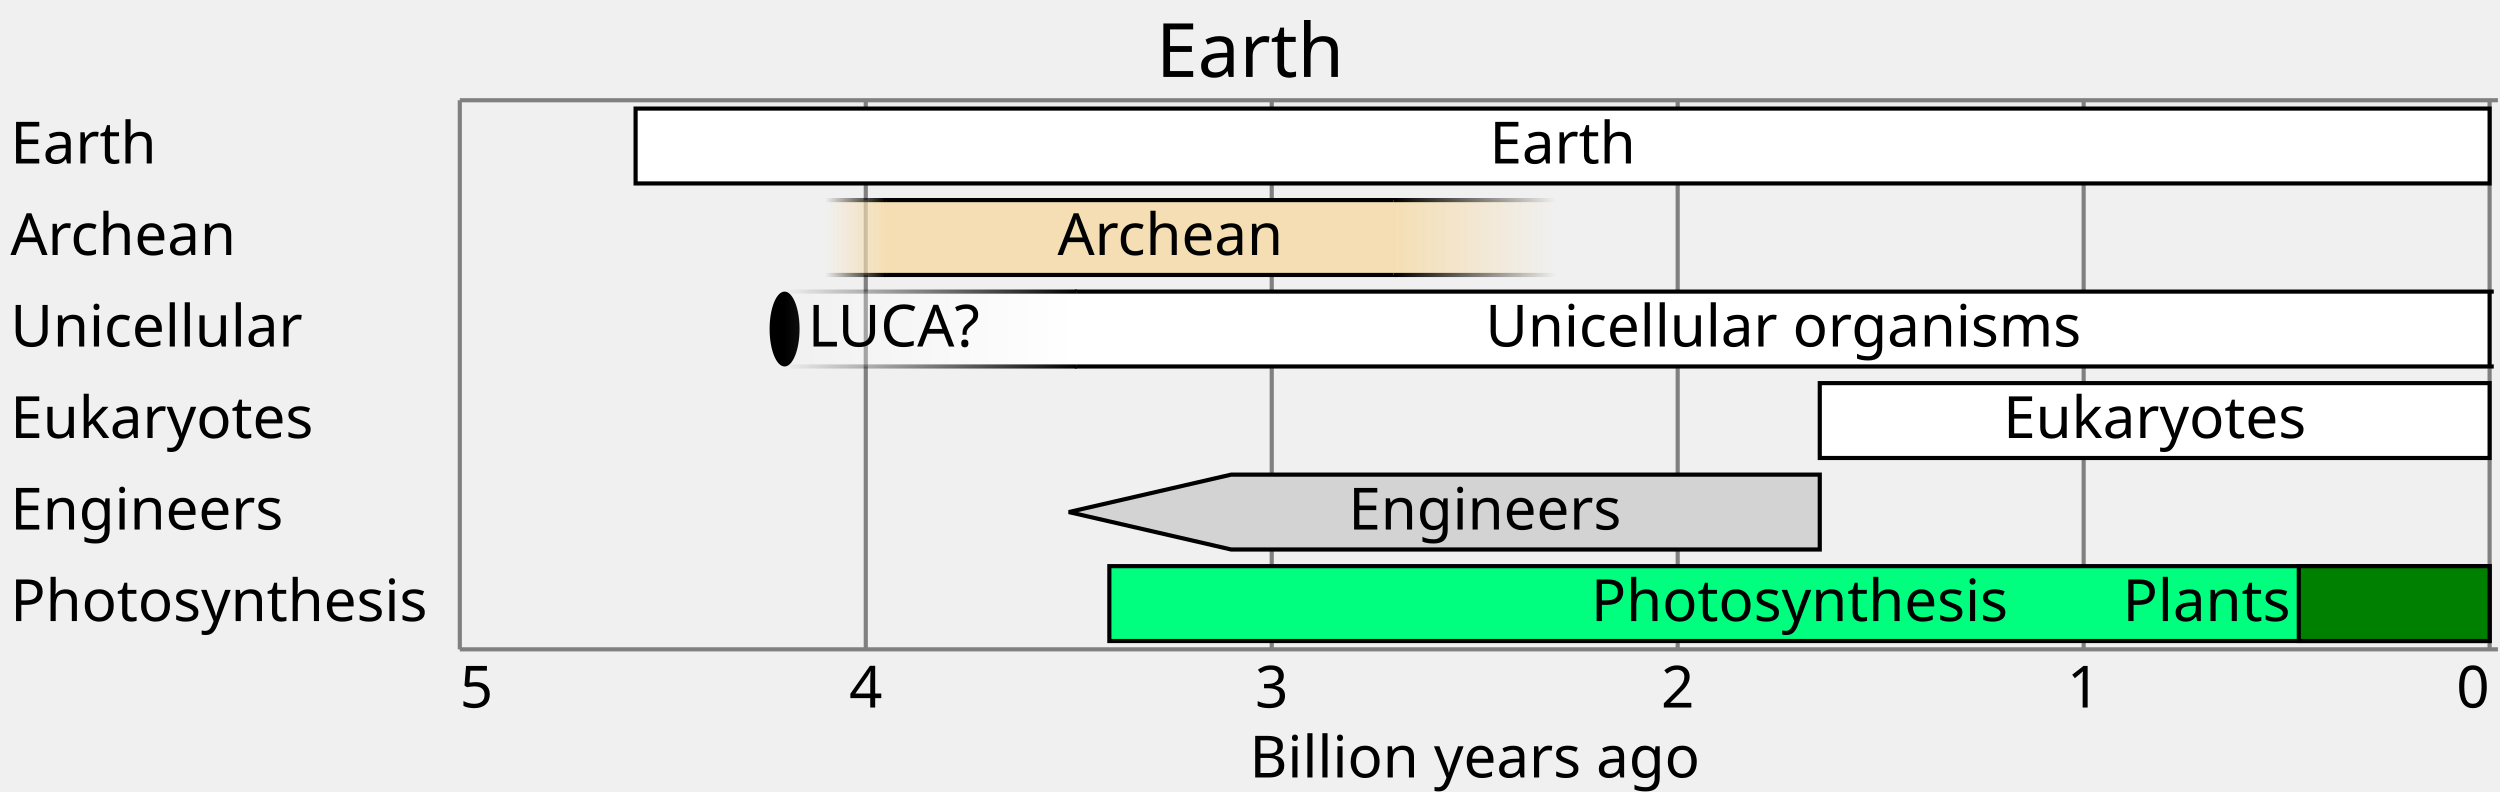
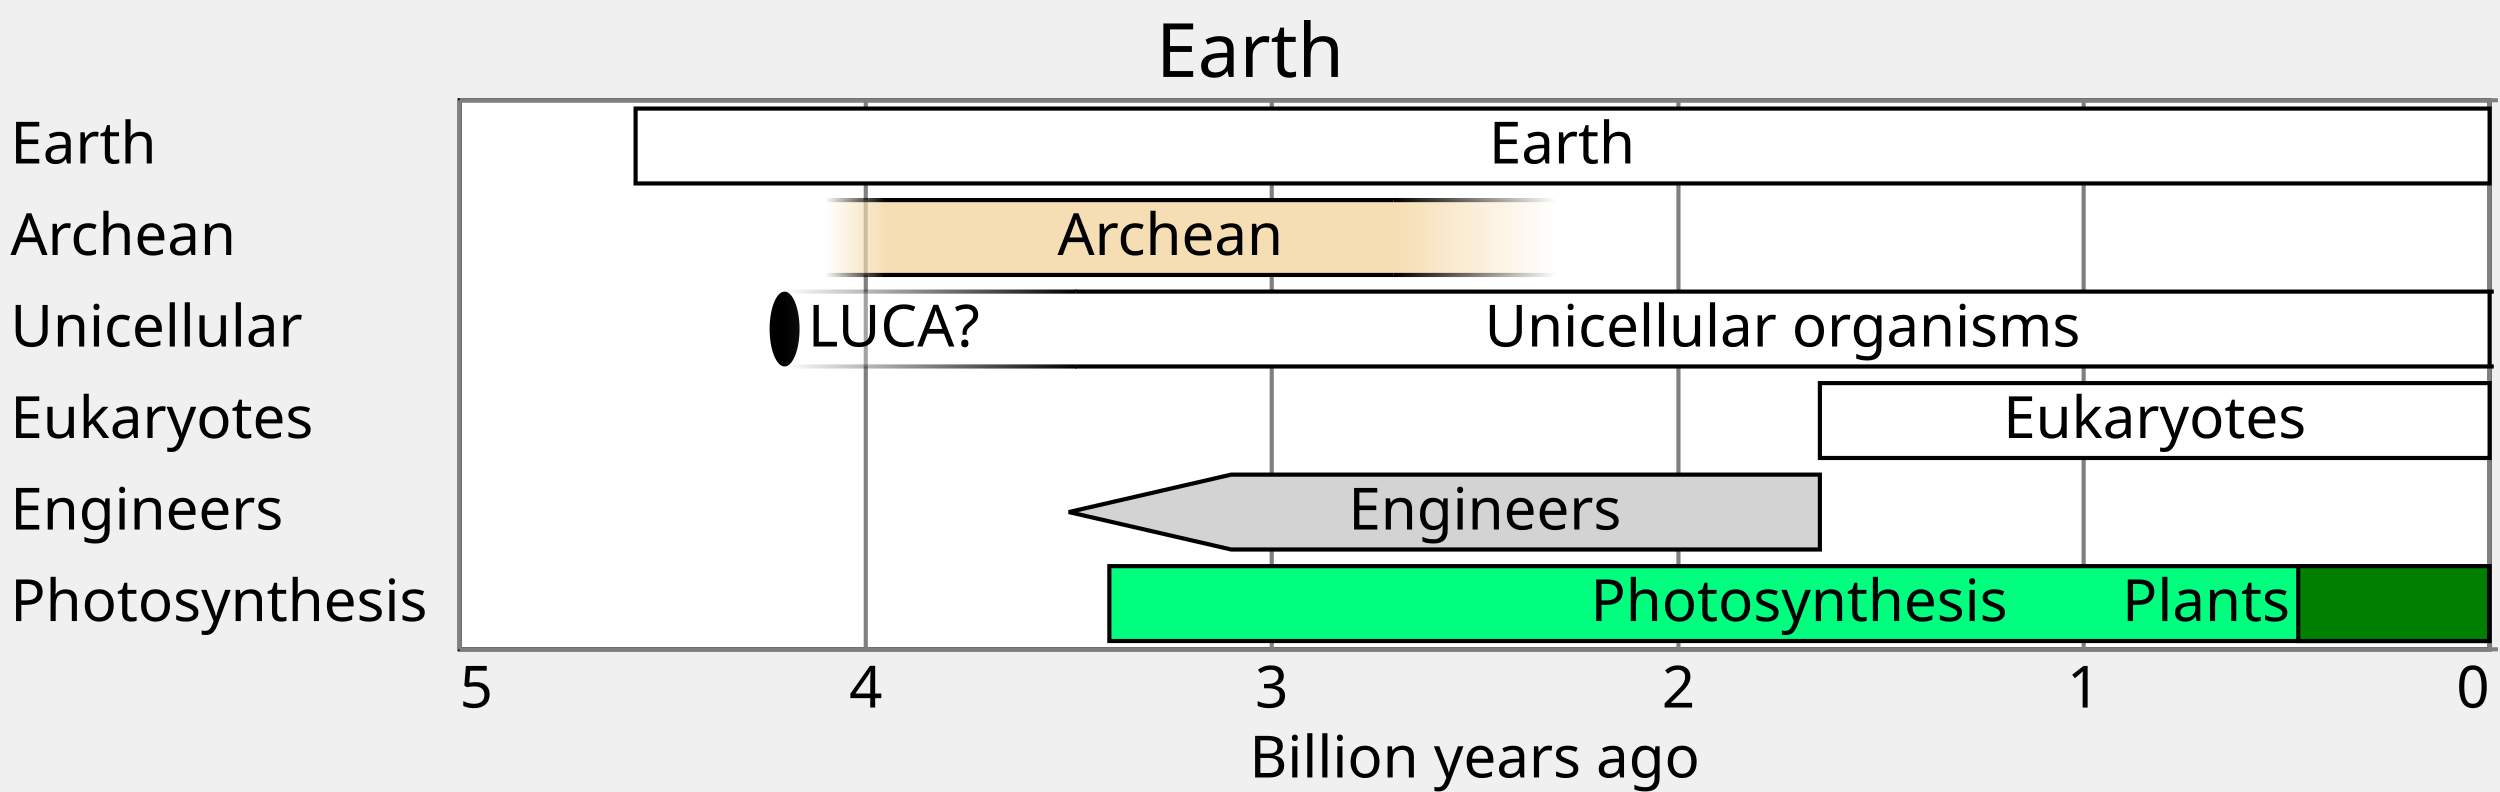
<svg xmlns="http://www.w3.org/2000/svg" width="601" height="190.200" viewBox="0 0 601 190.200" transform="translate(0.5, 0.5)">
  <g stroke="black" fill="white" font-family="sans-serif" font-size="14">
    <text x="300" y="18" stroke="none" fill="black" font-size="18" text-anchor="middle">Earth</text>
+     <rect x="110" y="23.600" width="488" height="132" stroke="black" stroke-width="1" />
    <g>
-       <path d="M 110.040 23.600 V 155.600 M 207.632 23.600 V 155.600 M 305.224 23.600 V 155.600 M 402.816 23.600 V 155.600 M 500.408 23.600 V 155.600 M 598 23.600 V 155.600 M 110.040 23.600 H 600 M 110.040 155.600 H 600" stroke="gray" />
+       <path d="M 110 23.600 V 155.600 M 207.632 23.600 V 155.600 M 305.224 23.600 V 155.600 M 403 23.600 V 155.600 M 500.408 23.600 V 155.600 M 598 23.600 V 155.600 M 110 23.600 H 600 M 110 155.600 H 600" stroke="gray" />
      <g text-anchor="middle" stroke="none" fill="black">
-         <text x="110.040" y="169.600" text-anchor="start">5</text>
+         <text x="110" y="169.600" text-anchor="start">5</text>
        <text x="207.632" y="169.600">4</text>
        <text x="305.224" y="169.600">3</text>
-         <text x="402.816" y="169.600">2</text>
+         <text x="403" y="169.600">2</text>
        <text x="500.408" y="169.600">1</text>
        <text x="598" y="169.600" text-anchor="end">0</text>
-         <text x="354.020" y="186.4">Billion years ago</text>
+         <text x="354" y="186.4">Billion years ago</text>
      </g>
    </g>
    <g>
      <g>
        <rect x="152.297" y="25.600" width="445.703" height="18" fill="white" />
      </g>
      <g>
-         <rect x="212.012" y="47.600" width="122.990" height="18" stroke="none" fill="wheat" />
-         <path d="M 212.012 47.600 H 335.502 m 0 18 H 212.012" stroke="black" />
+         <rect x="212.012" y="47.600" width="123" height="18" stroke="none" fill="wheat" />
+         <path d="M 212 47.600 H 335.502 m 0 18 H 212" stroke="black" />
        <defs>
          <linearGradient id="id3">
            <stop offset="0" stop-color="wheat" stop-opacity="0" />
            <stop offset="1" stop-color="wheat" stop-opacity="1" />
          </linearGradient>
          <linearGradient id="id4">
            <stop offset="0" stop-color="black" stop-opacity="0" />
            <stop offset="1" stop-color="black" stop-opacity="1" />
          </linearGradient>
        </defs>
        <rect x="197.873" y="47.600" width="14.639" height="18" stroke="none" fill="url(#id3)" />
        <path d="M 197.873 47.600 H 212.512 m 0 18 H 197.873" stroke="url(#id4)" />
        <defs>
          <linearGradient id="id5">
            <stop offset="0" stop-color="wheat" stop-opacity="1" />
            <stop offset="1" stop-color="wheat" stop-opacity="0" />
          </linearGradient>
          <linearGradient id="id6">
            <stop offset="0" stop-color="black" stop-opacity="1" />
            <stop offset="1" stop-color="black" stop-opacity="0" />
          </linearGradient>
        </defs>
        <rect x="334.502" y="47.600" width="39.037" height="18" stroke="none" fill="url(#id5)" />
        <path d="M 334.502 47.600 H 373.538 m 0 18 H 334.502" stroke="url(#id6)" />
      </g>
      <ellipse cx="188.114" cy="78.600" rx="3.6" ry="9.0" fill="black" stroke="none" />
      <g>
        <rect x="257.88" y="69.600" width="340.620" height="18" stroke="none" fill="white" />
-         <path d="M 257.880 69.600 H 599 m 0 18 H 257.880" stroke="black" />
+         <path d="M 258 69.600 H 599 m 0 18 H 258" stroke="black" />
        <defs>
          <linearGradient id="id7">
            <stop offset="0" stop-color="white" stop-opacity="0" />
            <stop offset="1" stop-color="white" stop-opacity="1" />
          </linearGradient>
          <linearGradient id="id8">
            <stop offset="0" stop-color="black" stop-opacity="0" />
            <stop offset="1" stop-color="black" stop-opacity="1" />
          </linearGradient>
        </defs>
        <rect x="188.114" y="69.600" width="70.266" height="18" stroke="none" fill="url(#id7)" />
        <path d="M 188.114 69.600 H 258.380 m 0 18 H 188.114" stroke="url(#id8)" />
        <line x1="598" y1="69.600" x2="598" y2="87.600" stroke="black" />
      </g>
      <g>
-         <rect x="436.973" y="91.600" width="161.027" height="18" fill="white" />
+         <rect x="437" y="91.600" width="161" height="18" fill="white" />
      </g>
      <g>
-         <path d="M 295.465 113.600 L 256.428 122.600 295.465 131.600 H 436.973 L 436.973 122.600 436.973 113.600 Z" fill="lightgray" />
+         <path d="M 295.465 113.600 L 256.428 122.600 295.465 131.600 H 437 L 437 122.600 437 113.600 Z" fill="lightgray" />
      </g>
      <g>
        <rect x="266.187" y="135.600" width="331.813" height="18" fill="springgreen" />
      </g>
      <g>
-         <rect x="552.132" y="135.600" width="45.868" height="18" fill="green" />
+         <rect x="552" y="135.600" width="45.868" height="18" fill="green" />
      </g>
    </g>
    <g text-anchor="middle" stroke="none" fill="black">
-       <text x="375.149" y="38.800" fill="black" text-anchor="middle">Earth</text>
+       <text x="375" y="38.800" fill="black" text-anchor="middle">Earth</text>
      <text x="280.826" y="60.800" fill="black" text-anchor="middle">Archean</text>
      <text x="193.714" y="82.800" text-anchor="start">LUCA?</text>
-       <text x="428.190" y="82.800" fill="black" text-anchor="middle">Unicellular organisms</text>
+       <text x="428" y="82.800" fill="black" text-anchor="middle">Unicellular organisms</text>
      <text x="517.487" y="104.800" fill="black" text-anchor="middle">Eukaryotes</text>
      <text x="356.460" y="126.800" fill="black" text-anchor="middle">Engineers</text>
-       <text x="432.094" y="148.800" fill="black" text-anchor="middle">Photosynthesis</text>
-       <text x="550.132" y="148.800" fill="black" text-anchor="end">Plants</text>
+       <text x="432" y="148.800" fill="black" text-anchor="middle">Photosynthesis</text>
+       <text x="550" y="148.800" fill="black" text-anchor="end">Plants</text>
    </g>
    <g stroke="none" fill="black">
      <text x="2" y="38.800">Earth</text>
      <text x="2" y="60.800">Archean</text>
      <text x="2" y="82.800">Unicellular</text>
      <text x="2" y="104.800">Eukaryotes</text>
      <text x="2" y="126.800">Engineers</text>
      <text x="2" y="148.800">Photosynthesis</text>
    </g>
  </g>
</svg>
